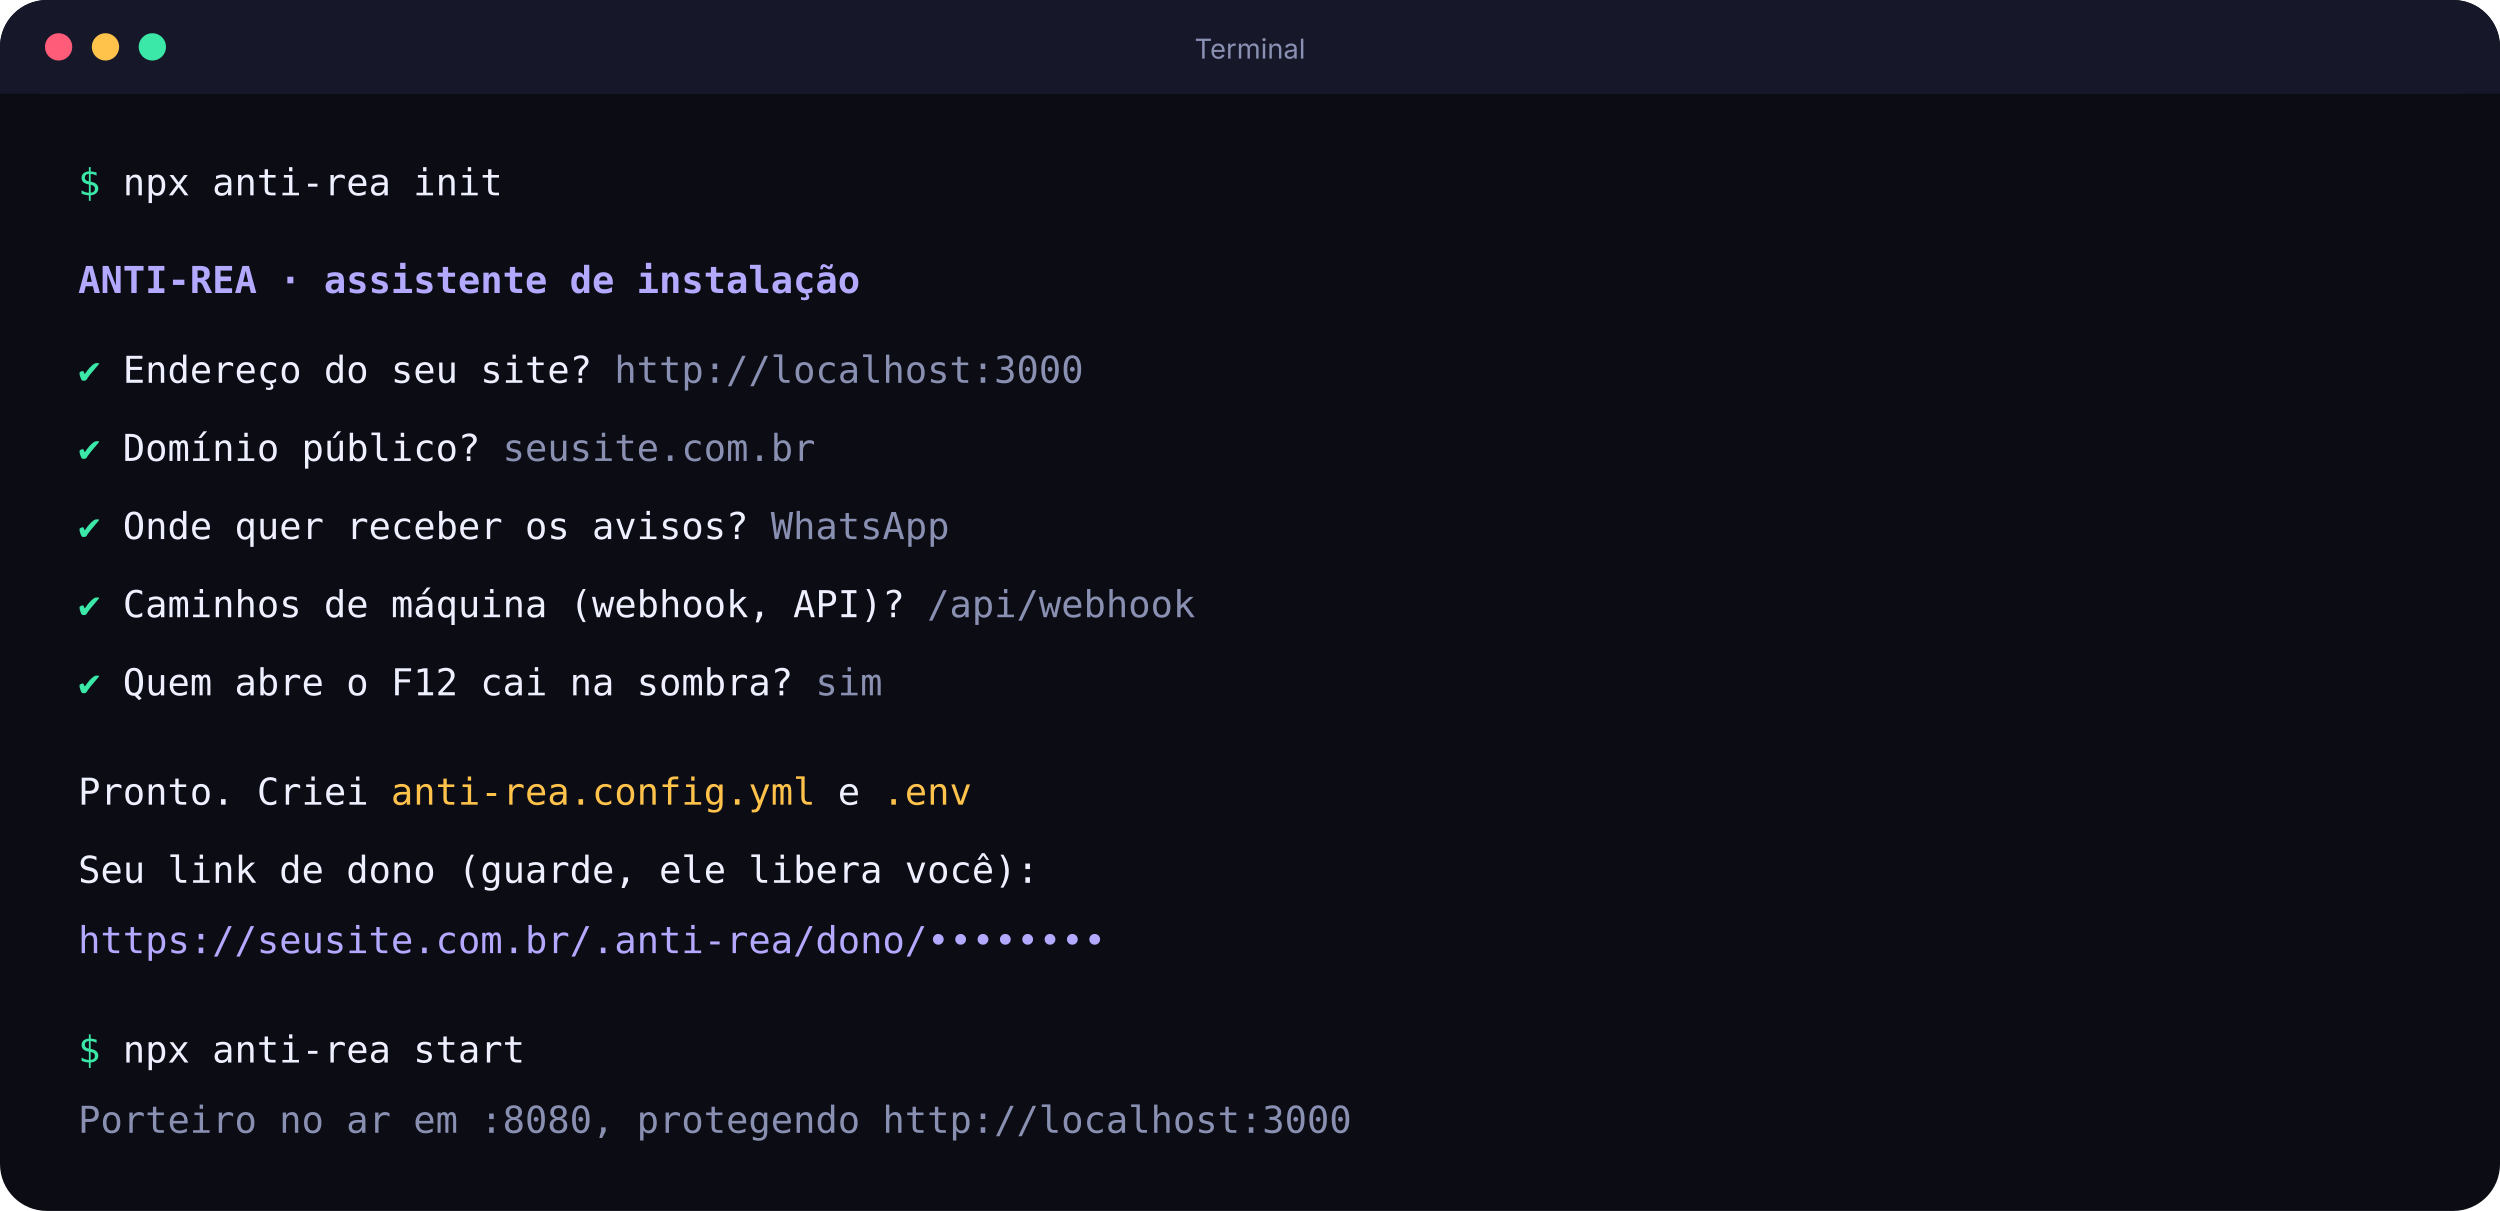
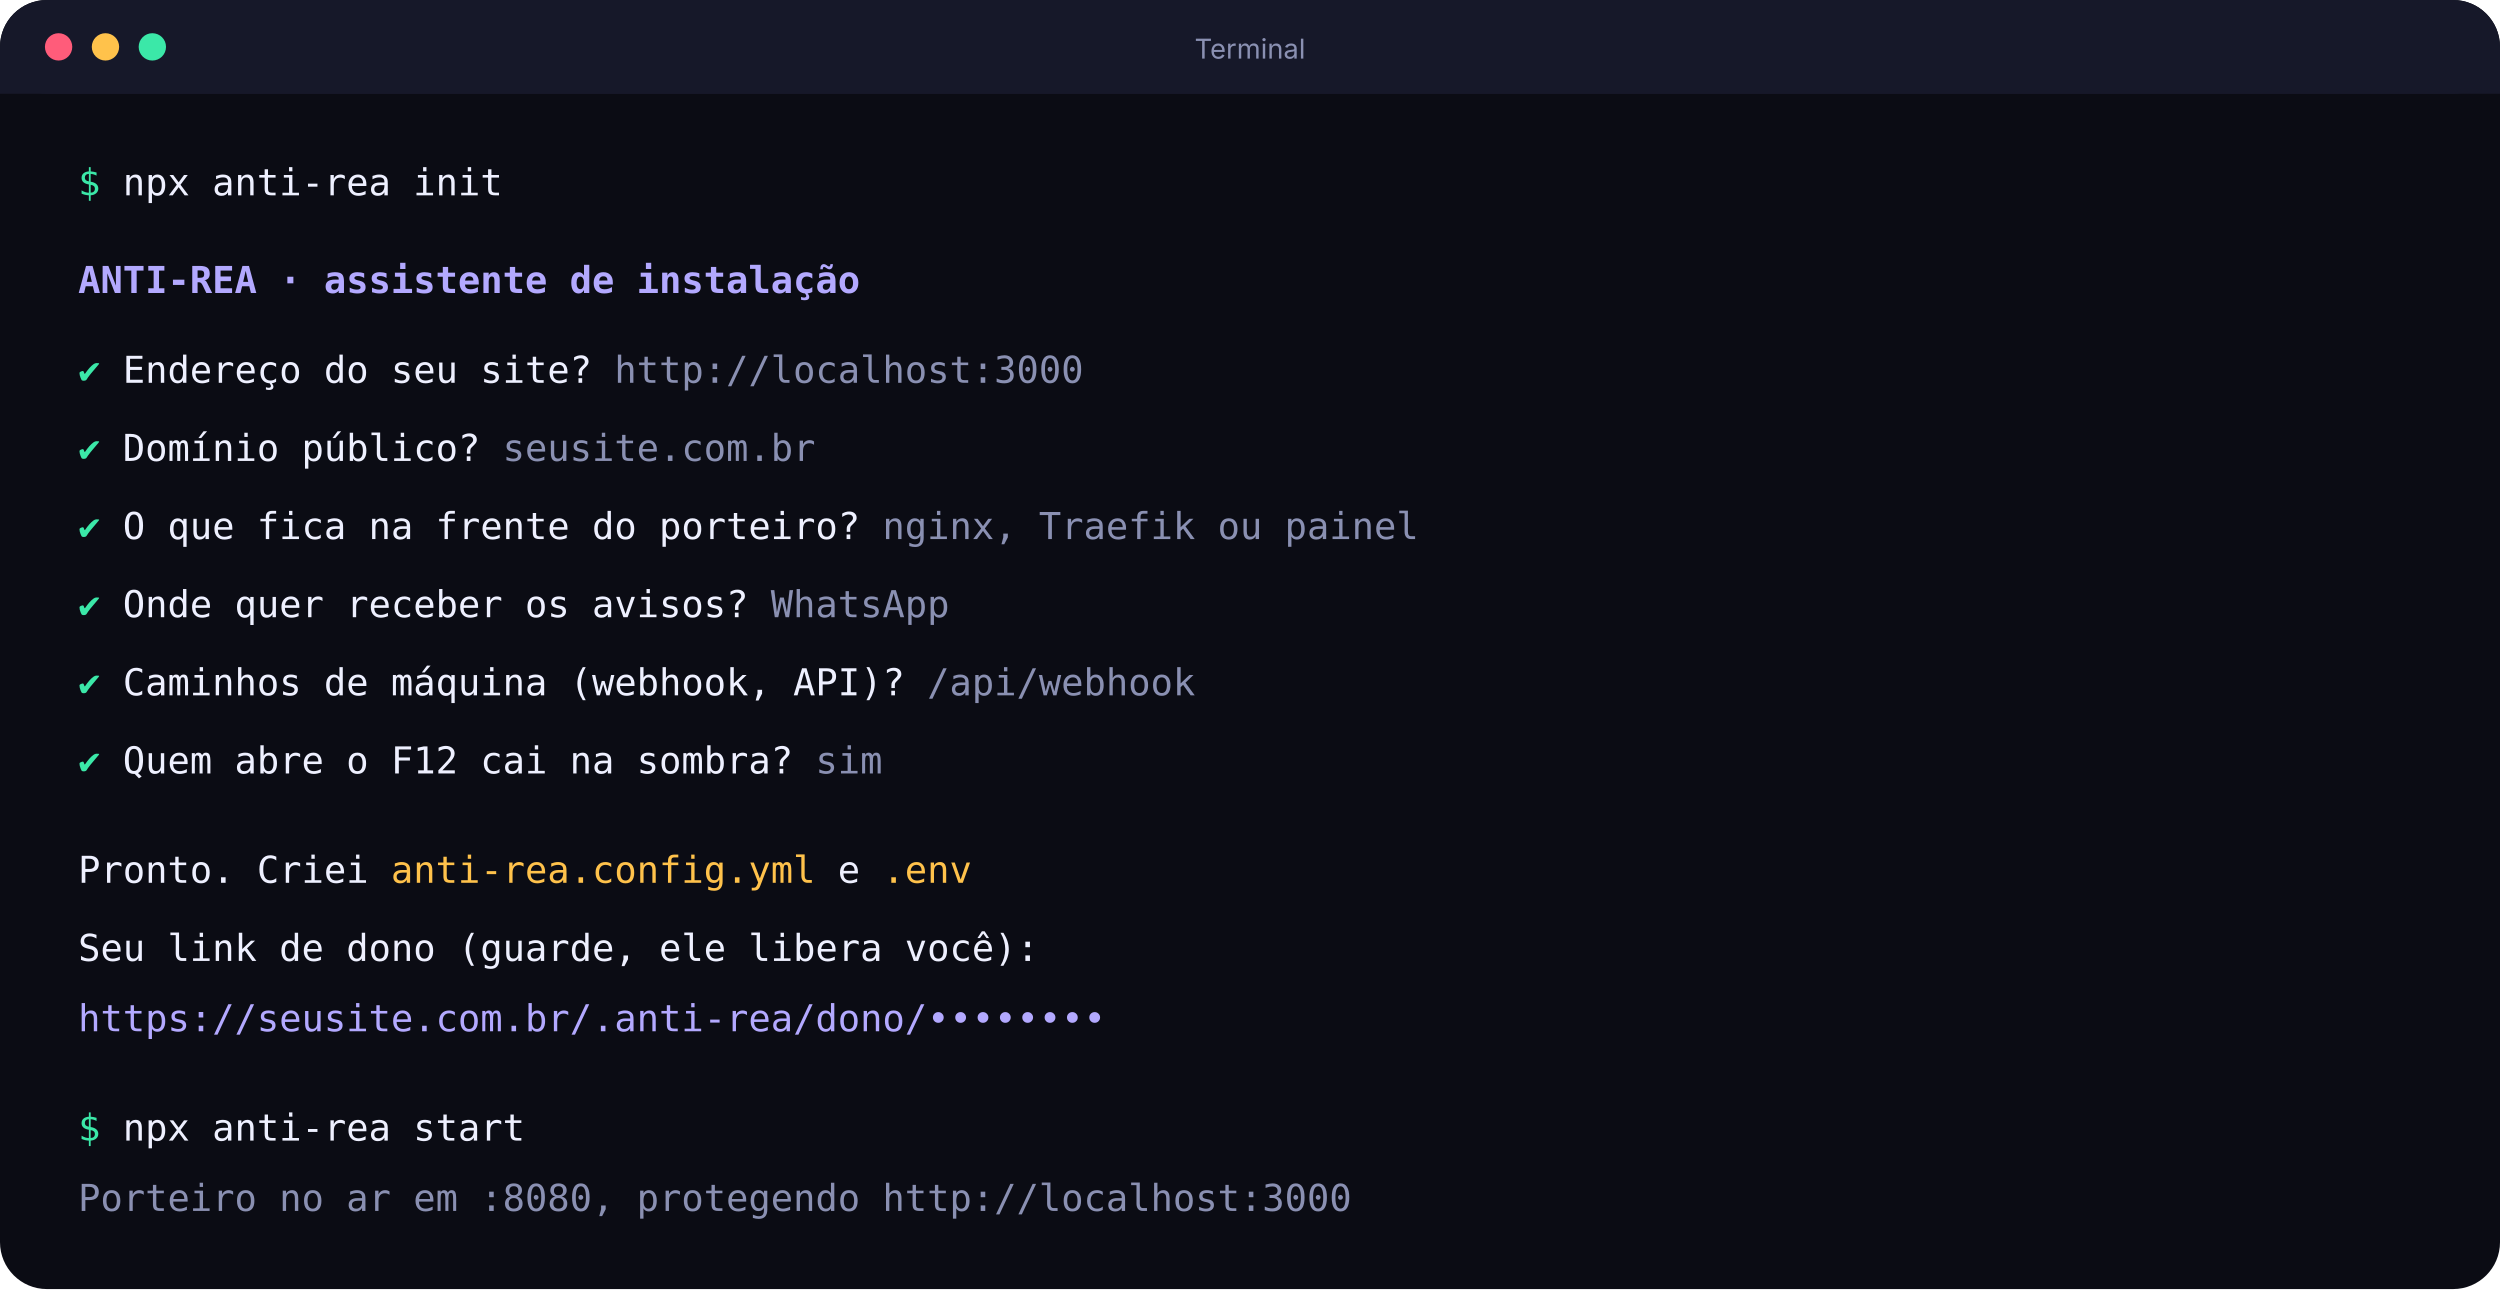
- <svg xmlns="http://www.w3.org/2000/svg" viewBox="0 0 1280 620" role="img" aria-label="Assistente de instalação no terminal">
-   <rect width="1280" height="620" rx="24" fill="#0B0C14" />
+ <svg xmlns="http://www.w3.org/2000/svg" viewBox="0 0 1280 660" role="img" aria-label="Assistente de instalação no terminal">
+   <rect width="1280" height="660" rx="24" fill="#0B0C14" />
  <rect width="1280" height="48" rx="24" fill="#161829" />
  <rect y="24" width="1280" height="24" fill="#161829" />
  <circle cx="30" cy="24" r="7" fill="#FF5C7A" />
  <circle cx="54" cy="24" r="7" fill="#FFC24B" />
  <circle cx="78" cy="24" r="7" fill="#3BE8A8" />
  <text x="640" y="30" text-anchor="middle" fill="#8A90B2" font-family="Inter, -apple-system, 'Segoe UI', Helvetica, Arial, sans-serif" font-size="14">Terminal</text>
  <g font-family="'JetBrains Mono', SFMono-Regular, Menlo, Consolas, monospace" font-size="19">
    <text x="40" y="100" fill="#3BE8A8">$ <tspan fill="#EEF0FF">npx anti-rea init</tspan>
    </text>
    <text x="40" y="150" fill="#B3A9FF" font-weight="700">ANTI-REA  ·  assistente de instalação</text>
    <text x="40" y="196" fill="#3BE8A8">✔ <tspan fill="#EEF0FF">Endereço do seu site?</tspan>
      <tspan fill="#8A90B2">http://localhost:3000</tspan>
    </text>
    <text x="40" y="236" fill="#3BE8A8">✔ <tspan fill="#EEF0FF">Domínio público?</tspan>
      <tspan fill="#8A90B2">seusite.com.br</tspan>
    </text>
-     <text x="40" y="276" fill="#3BE8A8">✔ <tspan fill="#EEF0FF">Onde quer receber os avisos?</tspan>
+     <text x="40" y="276" fill="#3BE8A8">✔ <tspan fill="#EEF0FF">O que fica na frente do porteiro?</tspan>
+       <tspan fill="#8A90B2">nginx, Traefik ou painel</tspan>
+     </text>
+     <text x="40" y="316" fill="#3BE8A8">✔ <tspan fill="#EEF0FF">Onde quer receber os avisos?</tspan>
      <tspan fill="#8A90B2">WhatsApp</tspan>
    </text>
-     <text x="40" y="316" fill="#3BE8A8">✔ <tspan fill="#EEF0FF">Caminhos de máquina (webhook, API)?</tspan>
+     <text x="40" y="356" fill="#3BE8A8">✔ <tspan fill="#EEF0FF">Caminhos de máquina (webhook, API)?</tspan>
      <tspan fill="#8A90B2">/api/webhook</tspan>
    </text>
-     <text x="40" y="356" fill="#3BE8A8">✔ <tspan fill="#EEF0FF">Quem abre o F12 cai na sombra?</tspan>
+     <text x="40" y="396" fill="#3BE8A8">✔ <tspan fill="#EEF0FF">Quem abre o F12 cai na sombra?</tspan>
      <tspan fill="#8A90B2">sim</tspan>
    </text>
-     <text x="40" y="412" fill="#EEF0FF">Pronto. Criei <tspan fill="#FFC24B">anti-rea.config.yml</tspan> e <tspan fill="#FFC24B">.env</tspan>
+     <text x="40" y="452" fill="#EEF0FF">Pronto. Criei <tspan fill="#FFC24B">anti-rea.config.yml</tspan> e <tspan fill="#FFC24B">.env</tspan>
    </text>
-     <text x="40" y="452" fill="#EEF0FF">Seu link de dono (guarde, ele libera você):</text>
-     <text x="40" y="488" fill="#B3A9FF">https://seusite.com.br/.anti-rea/dono/••••••••</text>
-     <text x="40" y="544" fill="#3BE8A8">$ <tspan fill="#EEF0FF">npx anti-rea start</tspan>
+     <text x="40" y="492" fill="#EEF0FF">Seu link de dono (guarde, ele libera você):</text>
+     <text x="40" y="528" fill="#B3A9FF">https://seusite.com.br/.anti-rea/dono/••••••••</text>
+     <text x="40" y="584" fill="#3BE8A8">$ <tspan fill="#EEF0FF">npx anti-rea start</tspan>
    </text>
-     <text x="40" y="580" fill="#8A90B2">Porteiro no ar em :8080, protegendo http://localhost:3000</text>
+     <text x="40" y="620" fill="#8A90B2">Porteiro no ar em :8080, protegendo http://localhost:3000</text>
  </g>
</svg>
